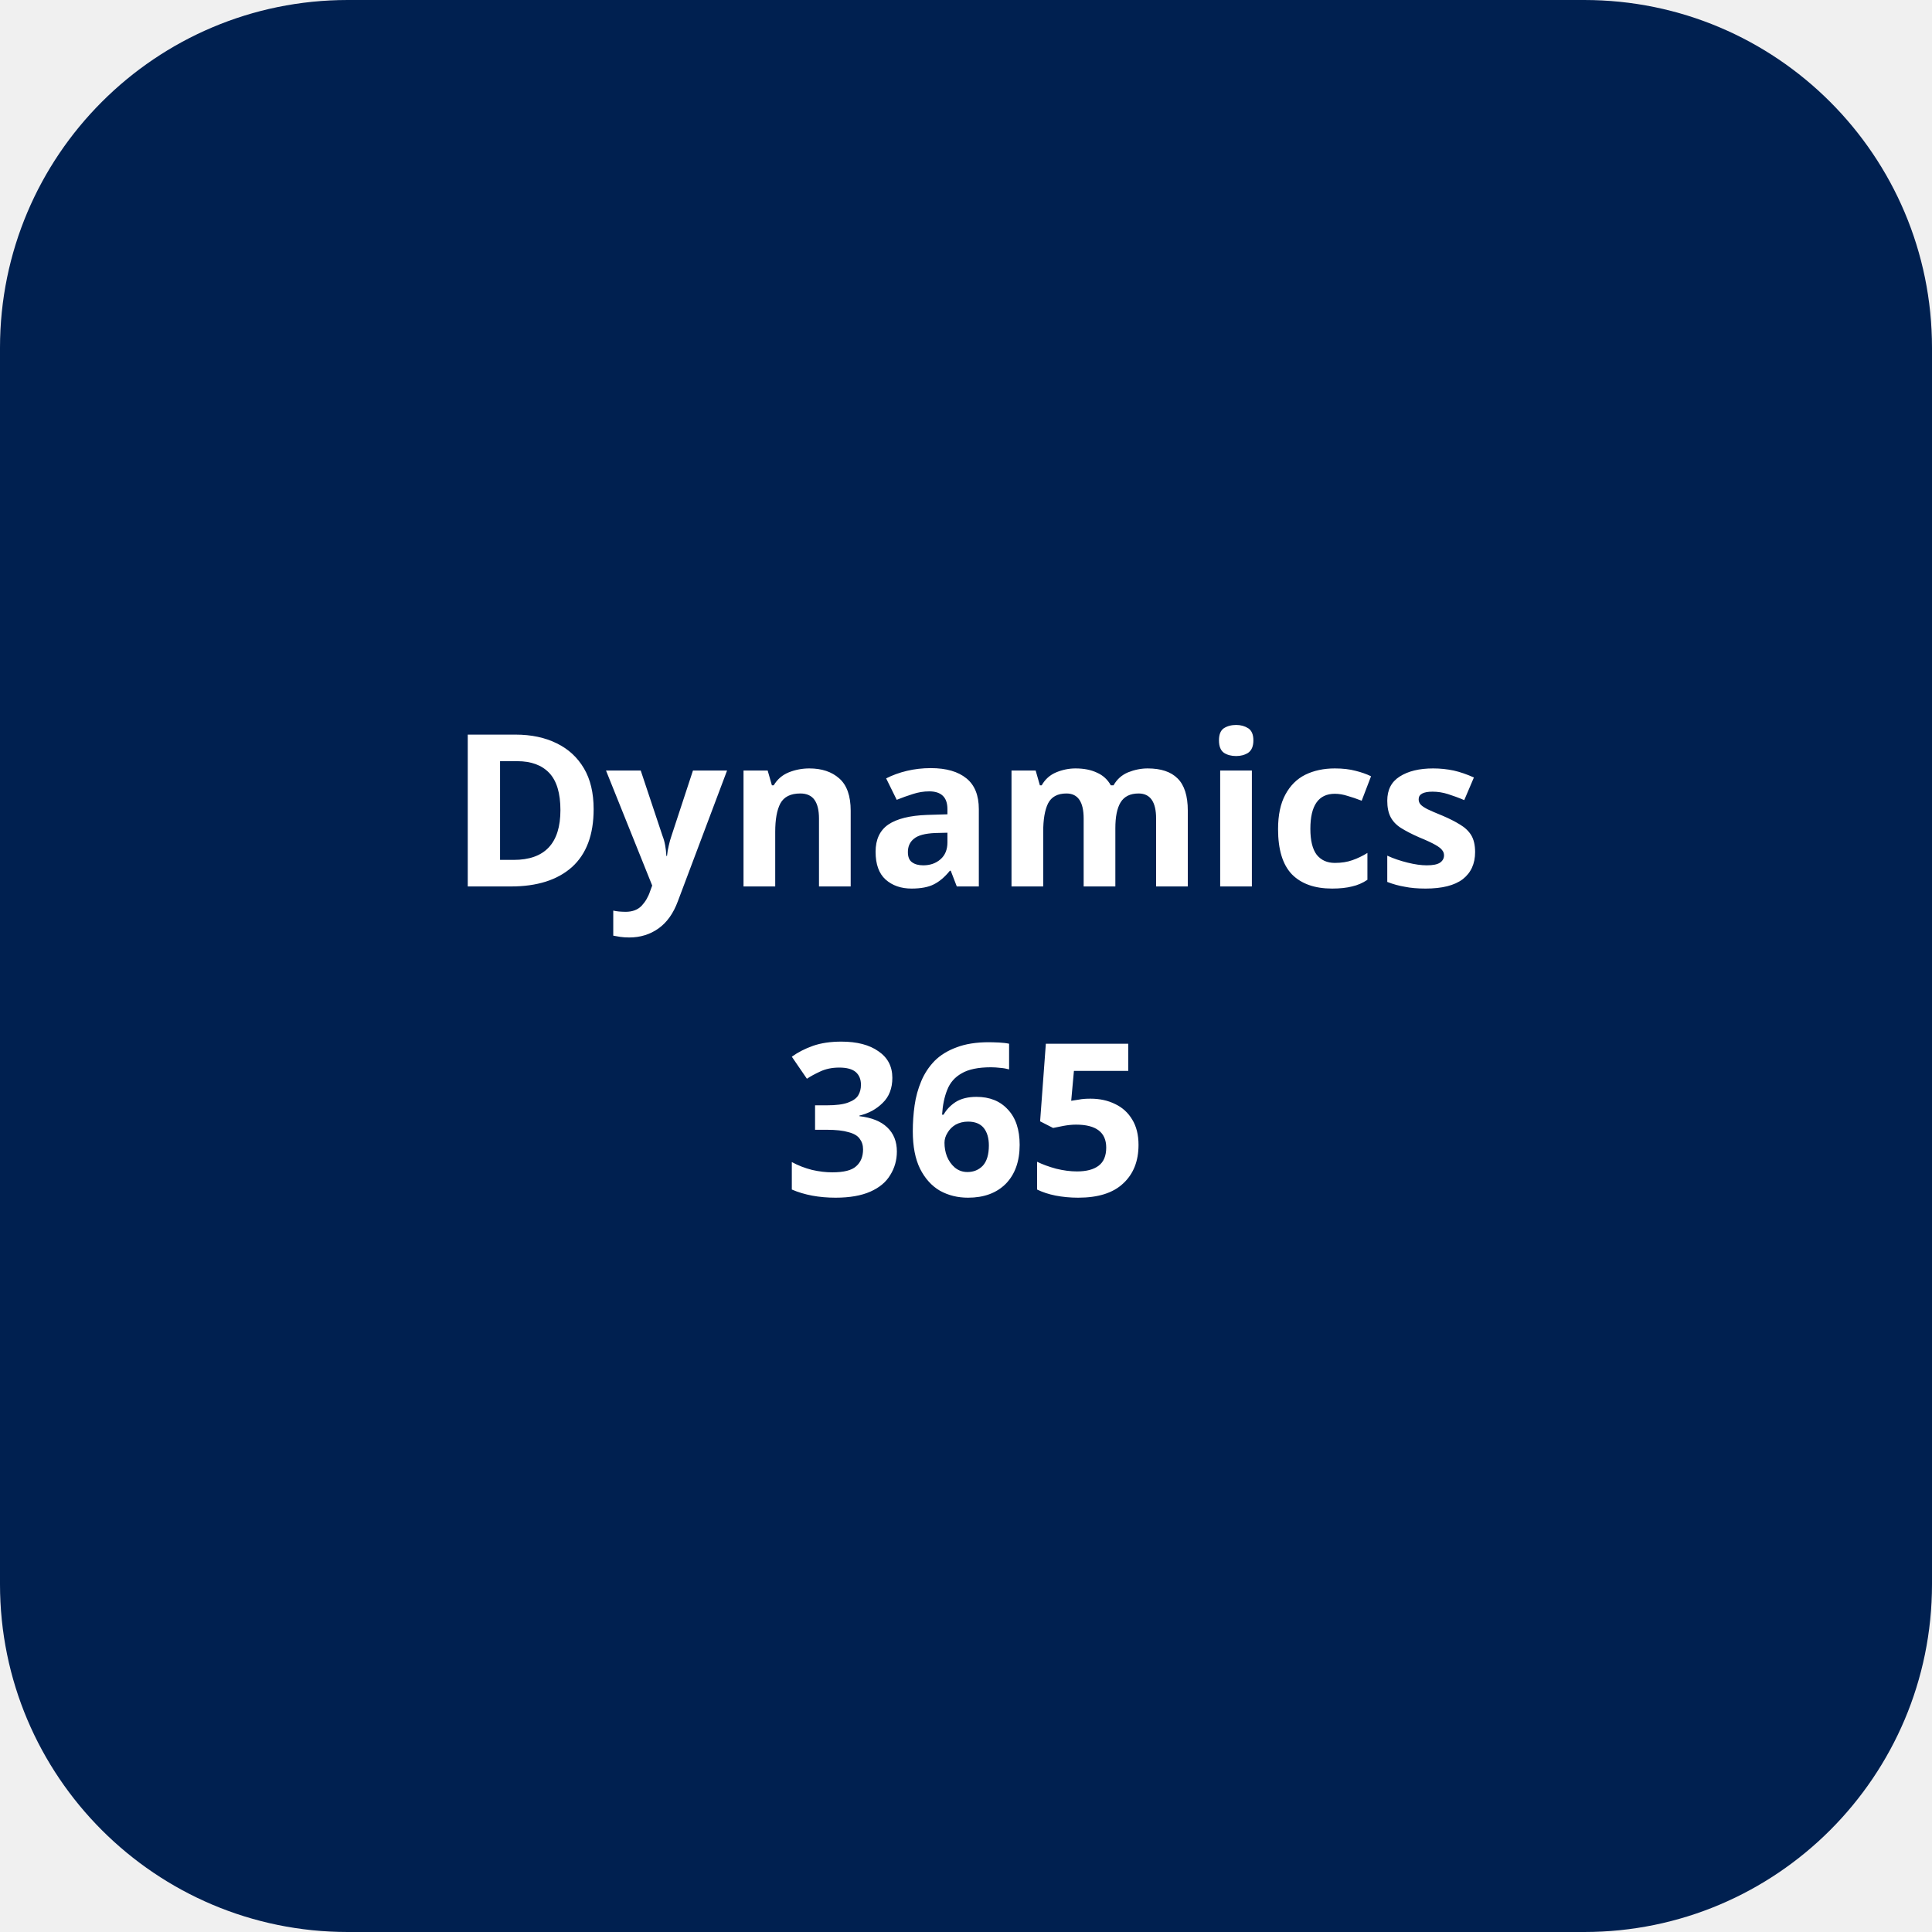
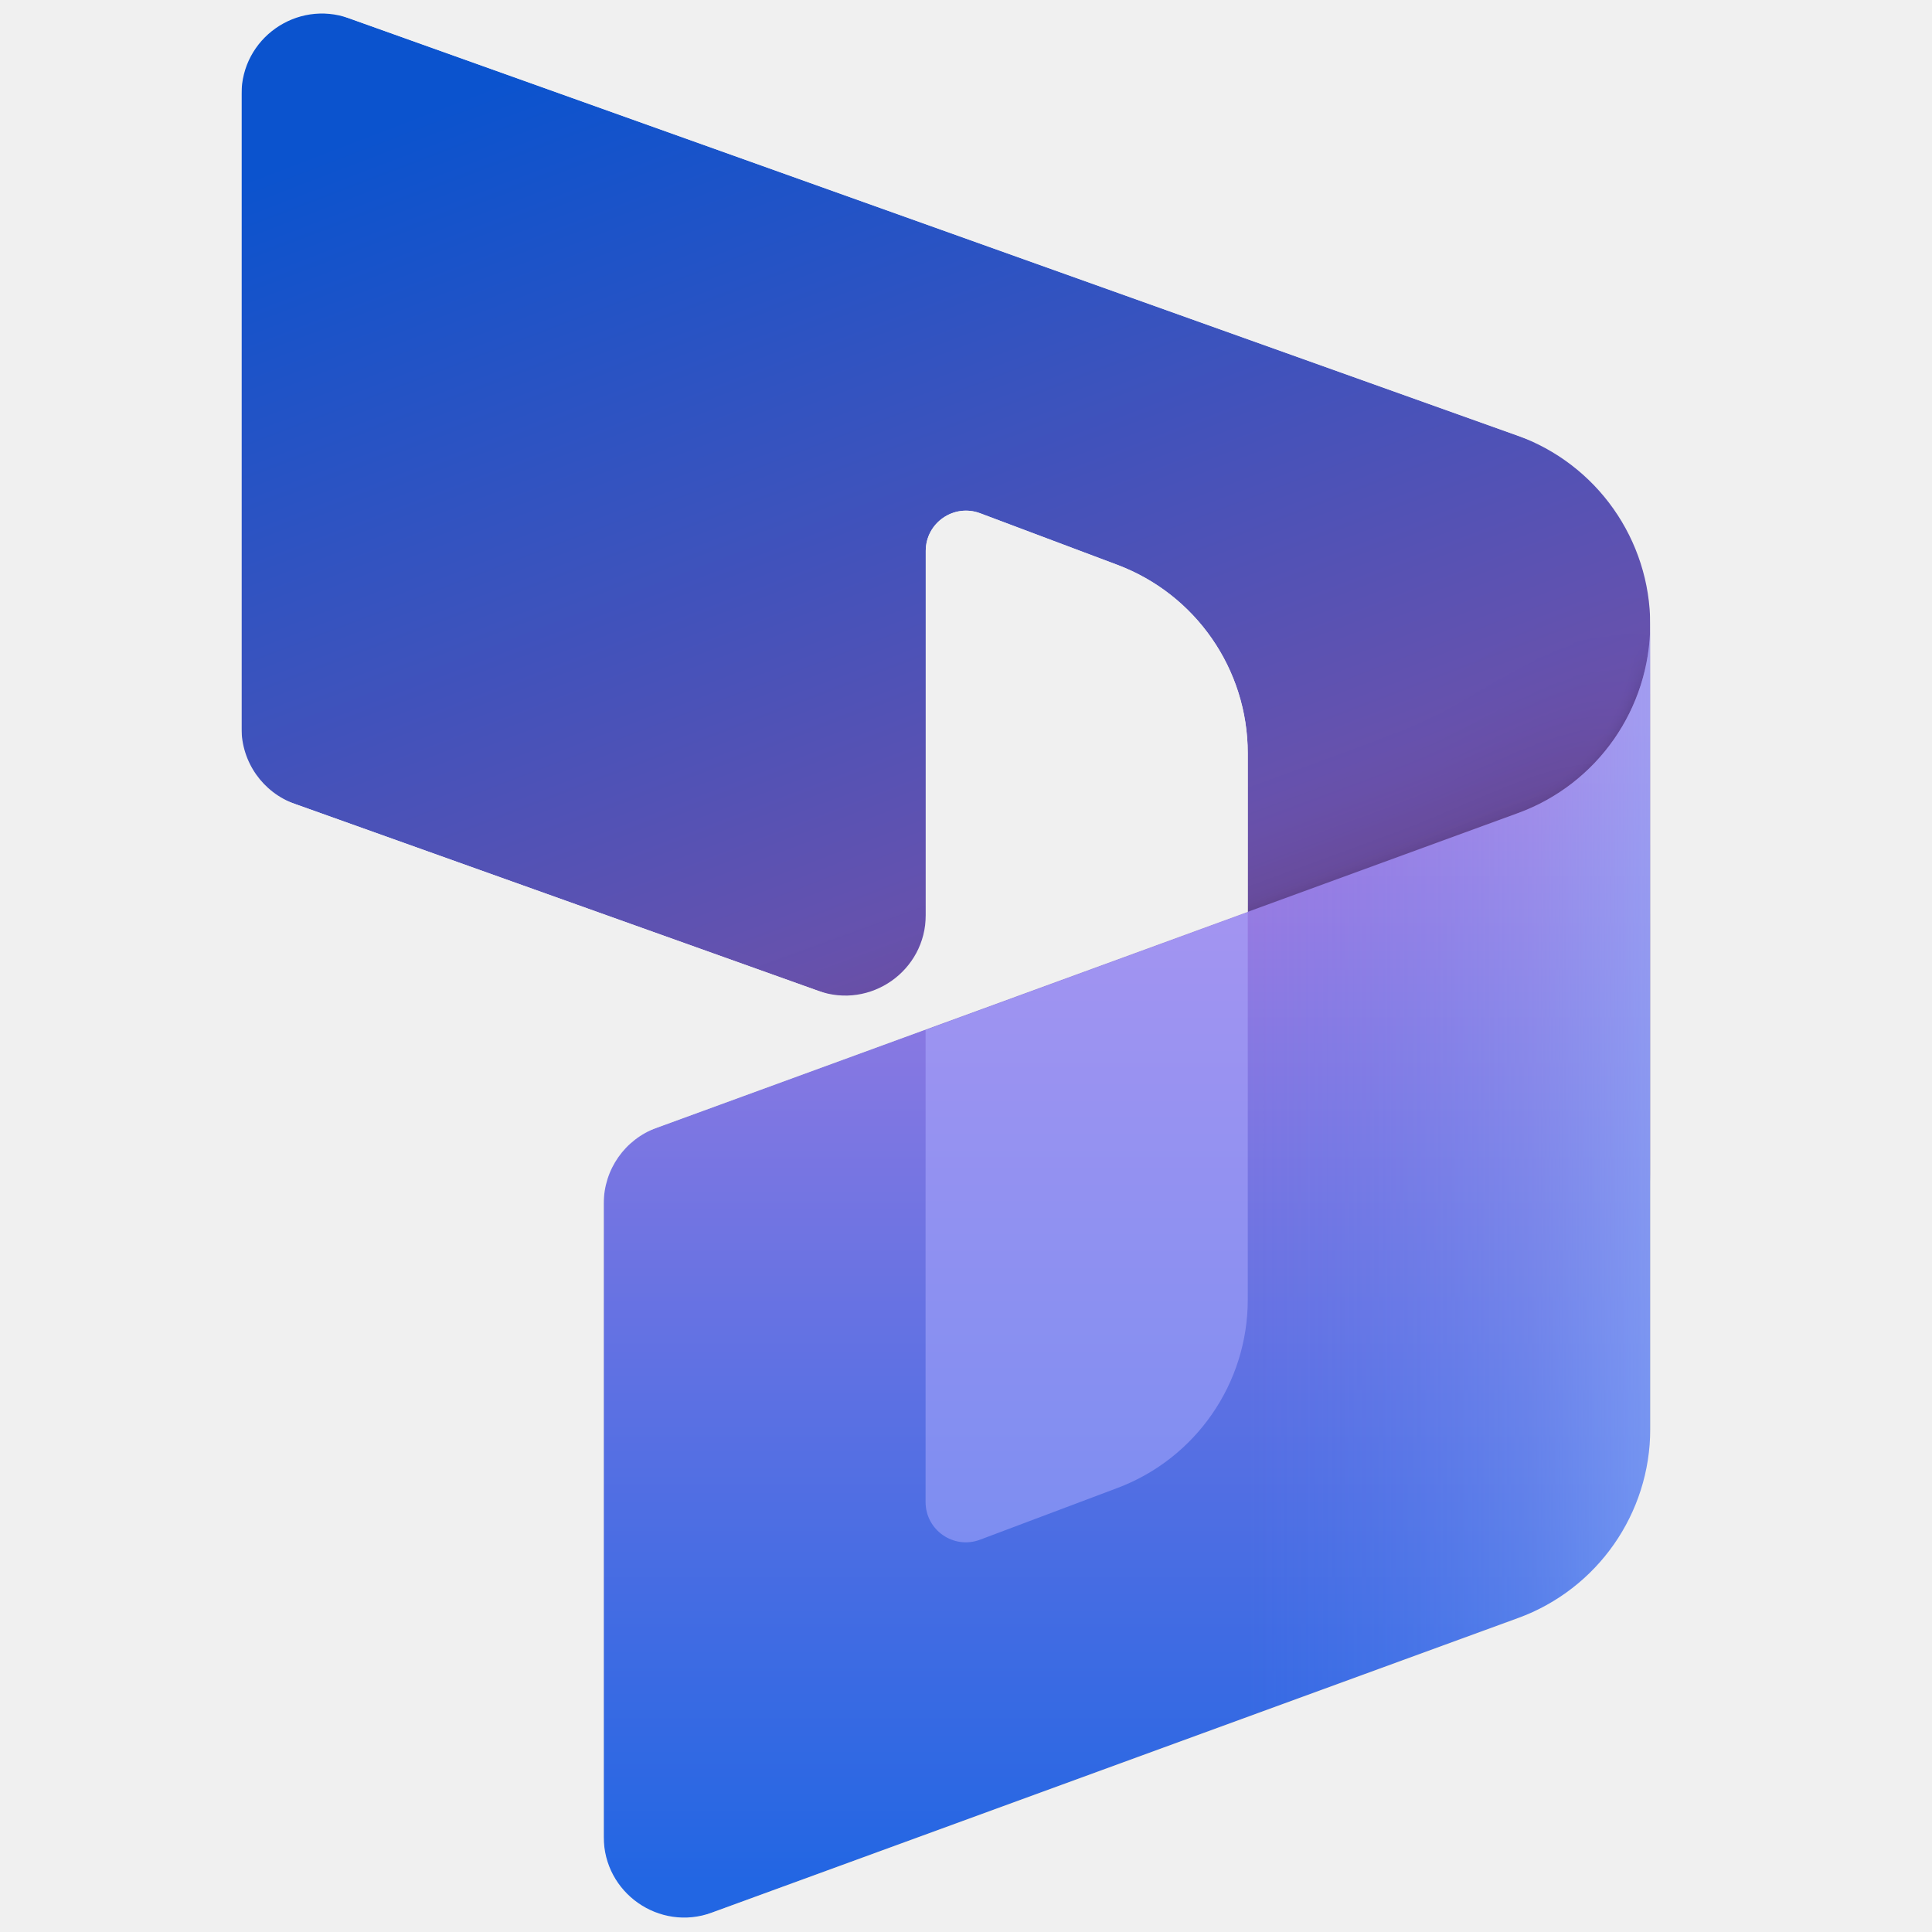
- <svg xmlns="http://www.w3.org/2000/svg" viewBox="0 0 100 100">
-   <rect width="100" height="100" rx="18" ry="18" fill="#002050" />
-   <text x="50" y="42" dominant-baseline="middle" text-anchor="middle" font-family="system-ui, sans-serif" font-weight="700" font-size="11" fill="white">Dynamics</text>
-   <text x="50" y="58" dominant-baseline="middle" text-anchor="middle" font-family="system-ui, sans-serif" font-weight="700" font-size="11" fill="white">365</text>
+ <svg xmlns="http://www.w3.org/2000/svg" width="96" height="96" viewBox="0 0 96 96" fill="none">
+   <g clip-path="url(#clip0)">
+     <defs>
+       <filter id="filter0_f">
+         <feFlood flood-opacity="0" result="BackgroundImageFix" />
+         <feBlend mode="normal" in="SourceGraphic" in2="BackgroundImageFix" result="shape" />
+         <feGaussianBlur stdDeviation="0.4" result="effect1_foregroundBlur" />
+       </filter>
+       <filter id="filter1_f">
+         <feFlood flood-opacity="0" result="BackgroundImageFix" />
+         <feBlend mode="normal" in="SourceGraphic" in2="BackgroundImageFix" result="shape" />
+         <feGaussianBlur stdDeviation="4" result="effect1_foregroundBlur" />
+       </filter>
+       <linearGradient id="paint0_linear" x1="38.045" y1="-1" x2="56.658" y2="47.723" gradientUnits="userSpaceOnUse">
+         <stop stop-color="#0B53CE" />
+         <stop offset="1" stop-color="#7252AA" />
+       </linearGradient>
+       <linearGradient id="paint1_linear" x1="64.138" y1="93.492" x2="64.138" y2="35.415" gradientUnits="userSpaceOnUse">
+         <stop stop-color="#2266E3" />
+         <stop offset="1" stop-color="#AE7FE2" />
+       </linearGradient>
+       <linearGradient id="paint2_linear" x1="82" y1="56.786" x2="62.076" y2="56.786" gradientUnits="userSpaceOnUse">
+         <stop stop-color="#94B9FF" />
+         <stop offset="0.288" stop-color="#94B9FF" stop-opacity="0.524" />
+         <stop offset="1" stop-color="#538FFF" stop-opacity="0" />
+       </linearGradient>
+       <clipPath id="clip0">
+         <rect width="96" height="96" fill="white" />
+       </clipPath>
+     </defs>
+     <mask id="mask0" mask-type="alpha" maskUnits="userSpaceOnUse" x="12" y="0" width="70" height="96">
+       <path d="M82 31.047C82 26.821 79.343 23.051 75.363 21.63L17.345 0.909C14.74 -0.021 12 1.91 12 4.676V36.181C12 37.871 13.063 39.38 14.655 39.948L40.655 49.234C43.26 50.164 46 48.233 46 45.467V27.377C46 25.979 47.397 25.013 48.704 25.505L55.522 28.071C59.419 29.537 62 33.266 62 37.43V45.308L32.627 56.04C31.049 56.616 30 58.117 30 59.797V91.28C30 94.058 32.763 95.99 35.373 95.037L75.432 80.4C79.376 78.958 82 75.206 82 71.007L82 31.047Z" fill="white" />
+     </mask>
+     <g mask="url(#mask0)">
+       <path d="M12 -1L82 24V58.325C82 61.09 79.26 63.022 76.655 62.092L62 56.859V37.424C62 33.258 59.417 29.528 55.517 28.063L48.703 25.503C47.396 25.012 46 25.978 46 27.375V51.143L12 39V-1Z" fill="url(#paint0_linear)" />
+       <g filter="url(#filter0_f)">
+         <path d="M82 31.4V31.4C82 35.599 79.376 39.359 75.432 40.8L30 57.4V97.4L82 78.4V31.4Z" fill="black" fill-opacity="0.24" />
+       </g>
+       <g filter="url(#filter1_f)">
+         <path d="M82 33V33C82 37.199 79.376 40.959 75.432 42.4L30 59V99L82 80V33Z" fill="black" fill-opacity="0.32" />
+       </g>
+       <path d="M82 31V31C82 35.199 79.376 38.959 75.432 40.4L30 57V97L82 78V31Z" fill="url(#paint1_linear)" />
+       <path opacity="0.5" d="M82 31V31C82 35.199 79.376 38.959 75.432 40.4L30 57V97L82 78V31Z" fill="url(#paint2_linear)" />
+       <path opacity="0.5" d="M62.001 45.32L45.992 51.177L45.992 74.635C45.992 76.032 47.389 76.999 48.697 76.507L55.524 73.937C59.421 72.47 62.001 68.742 62.001 64.578V45.32Z" fill="#B0ADFF" />
+     </g>
+   </g>
</svg>
